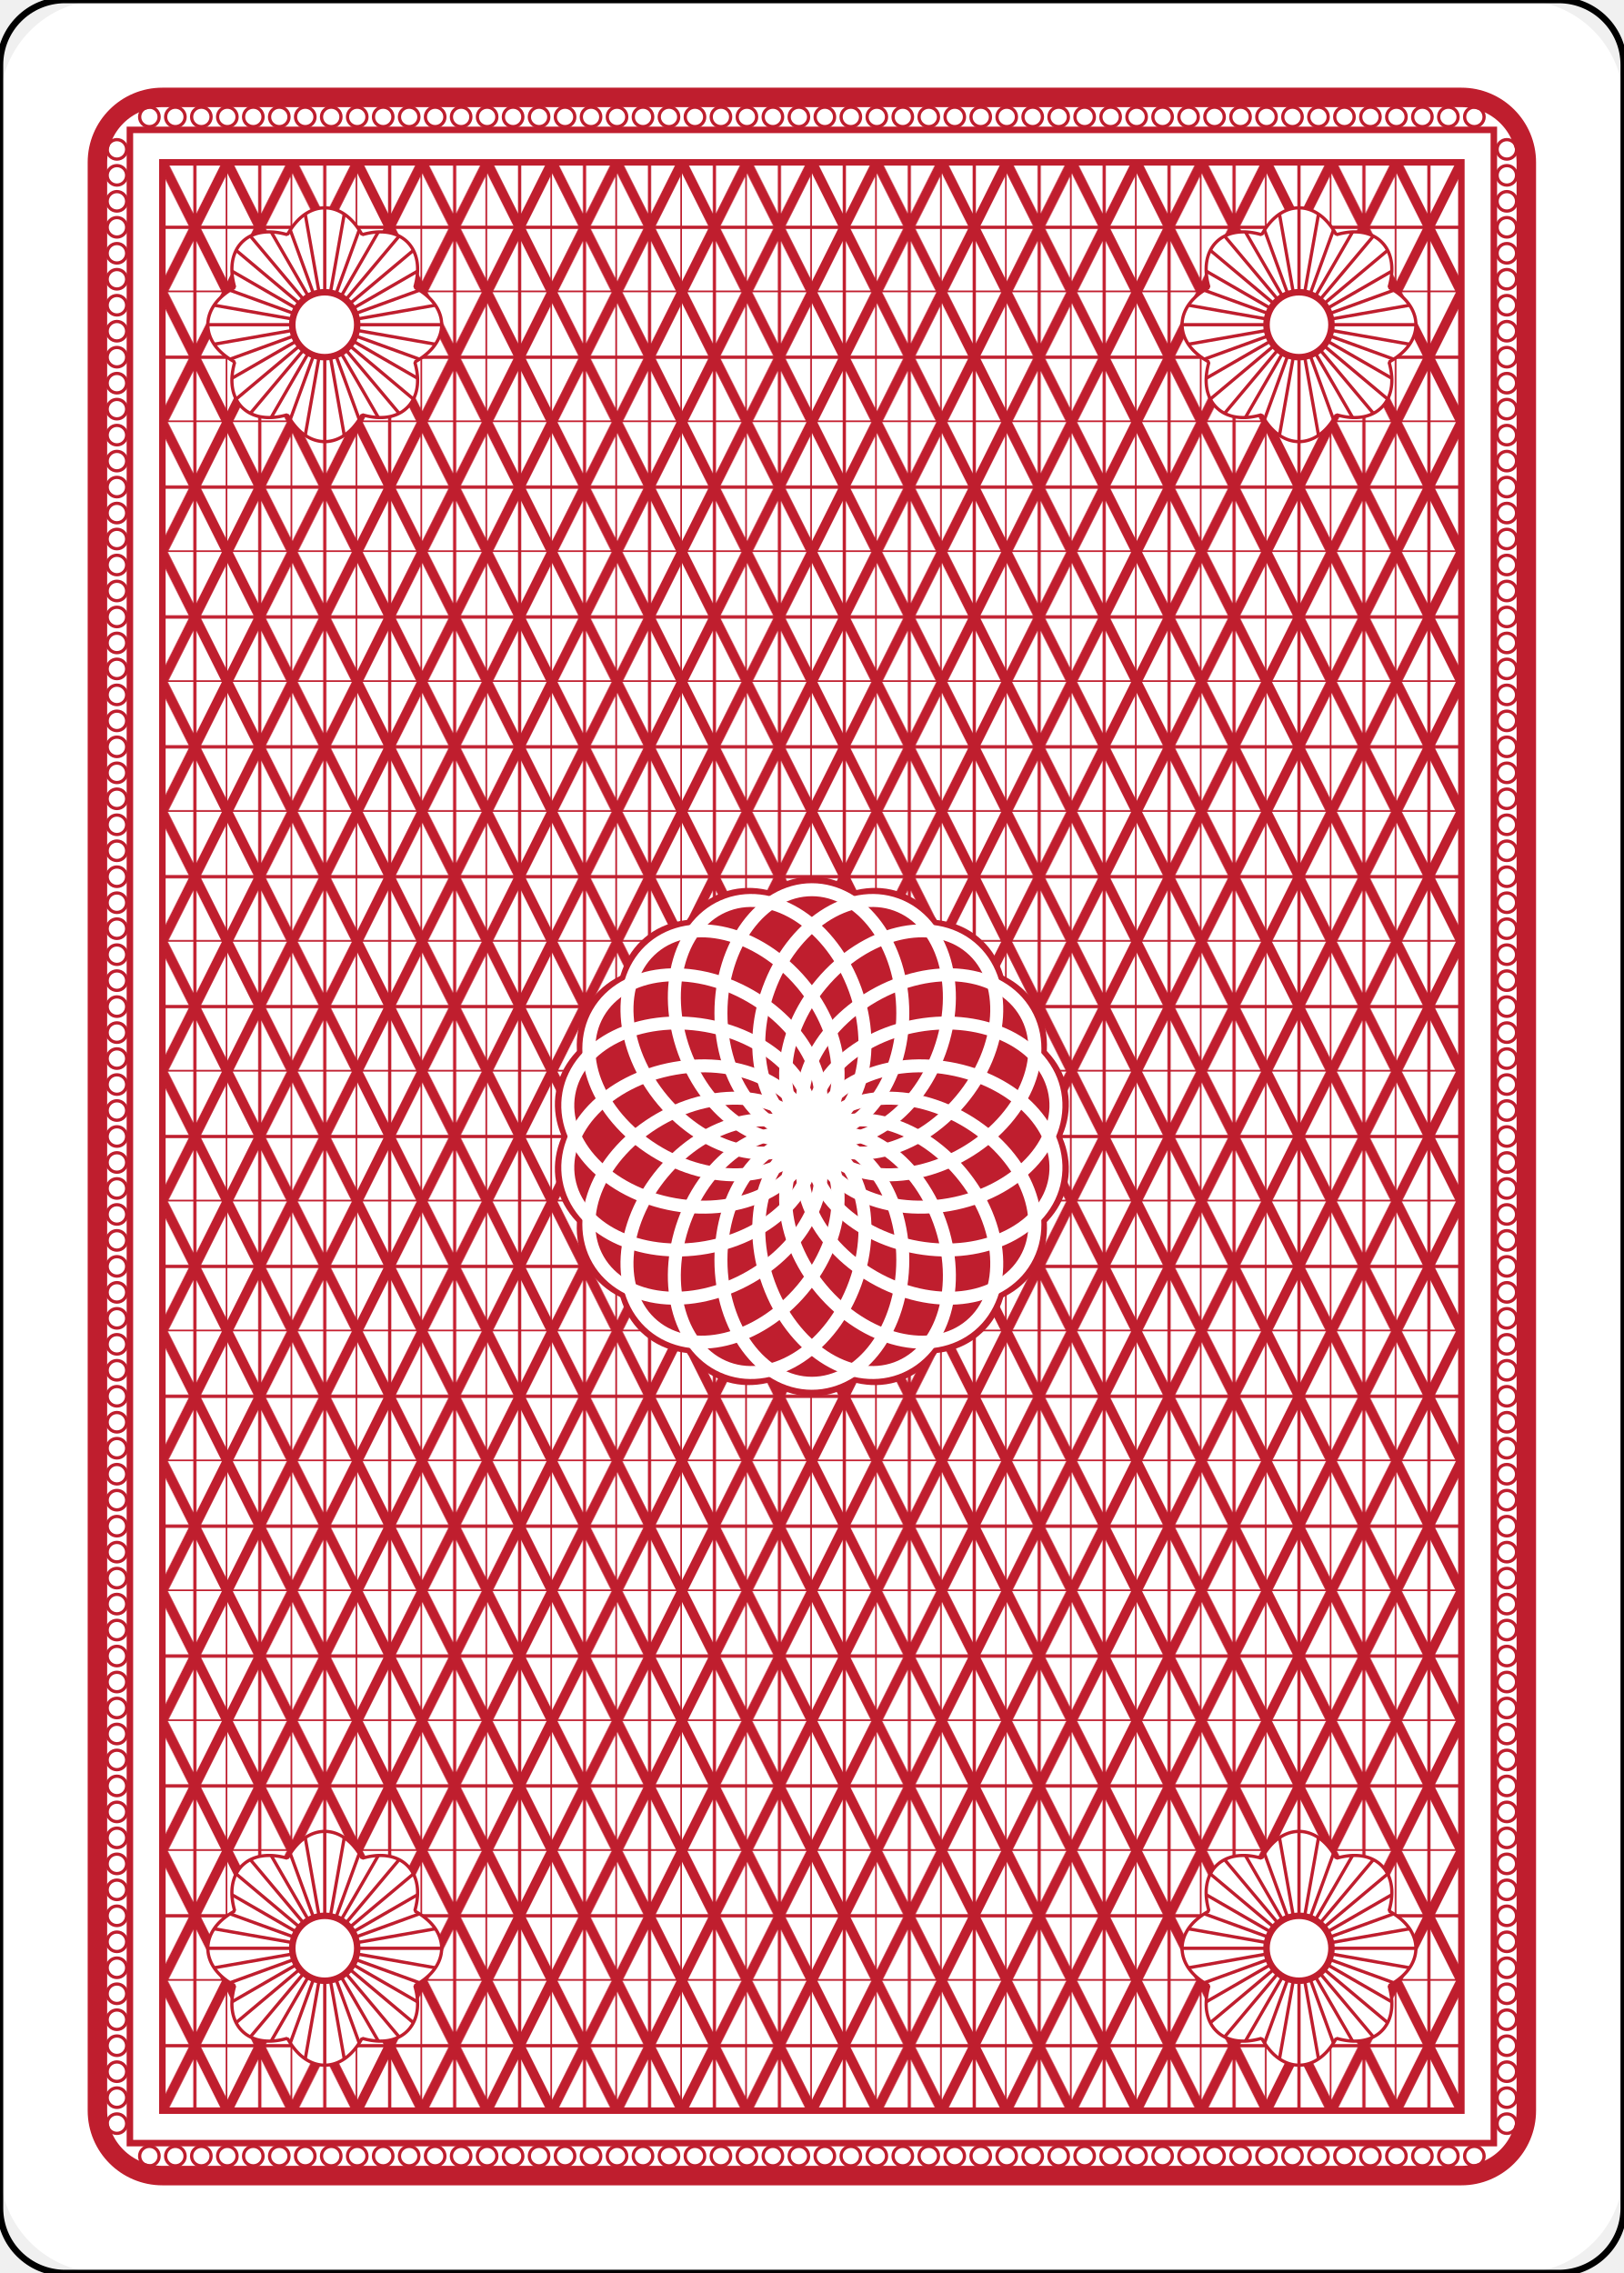
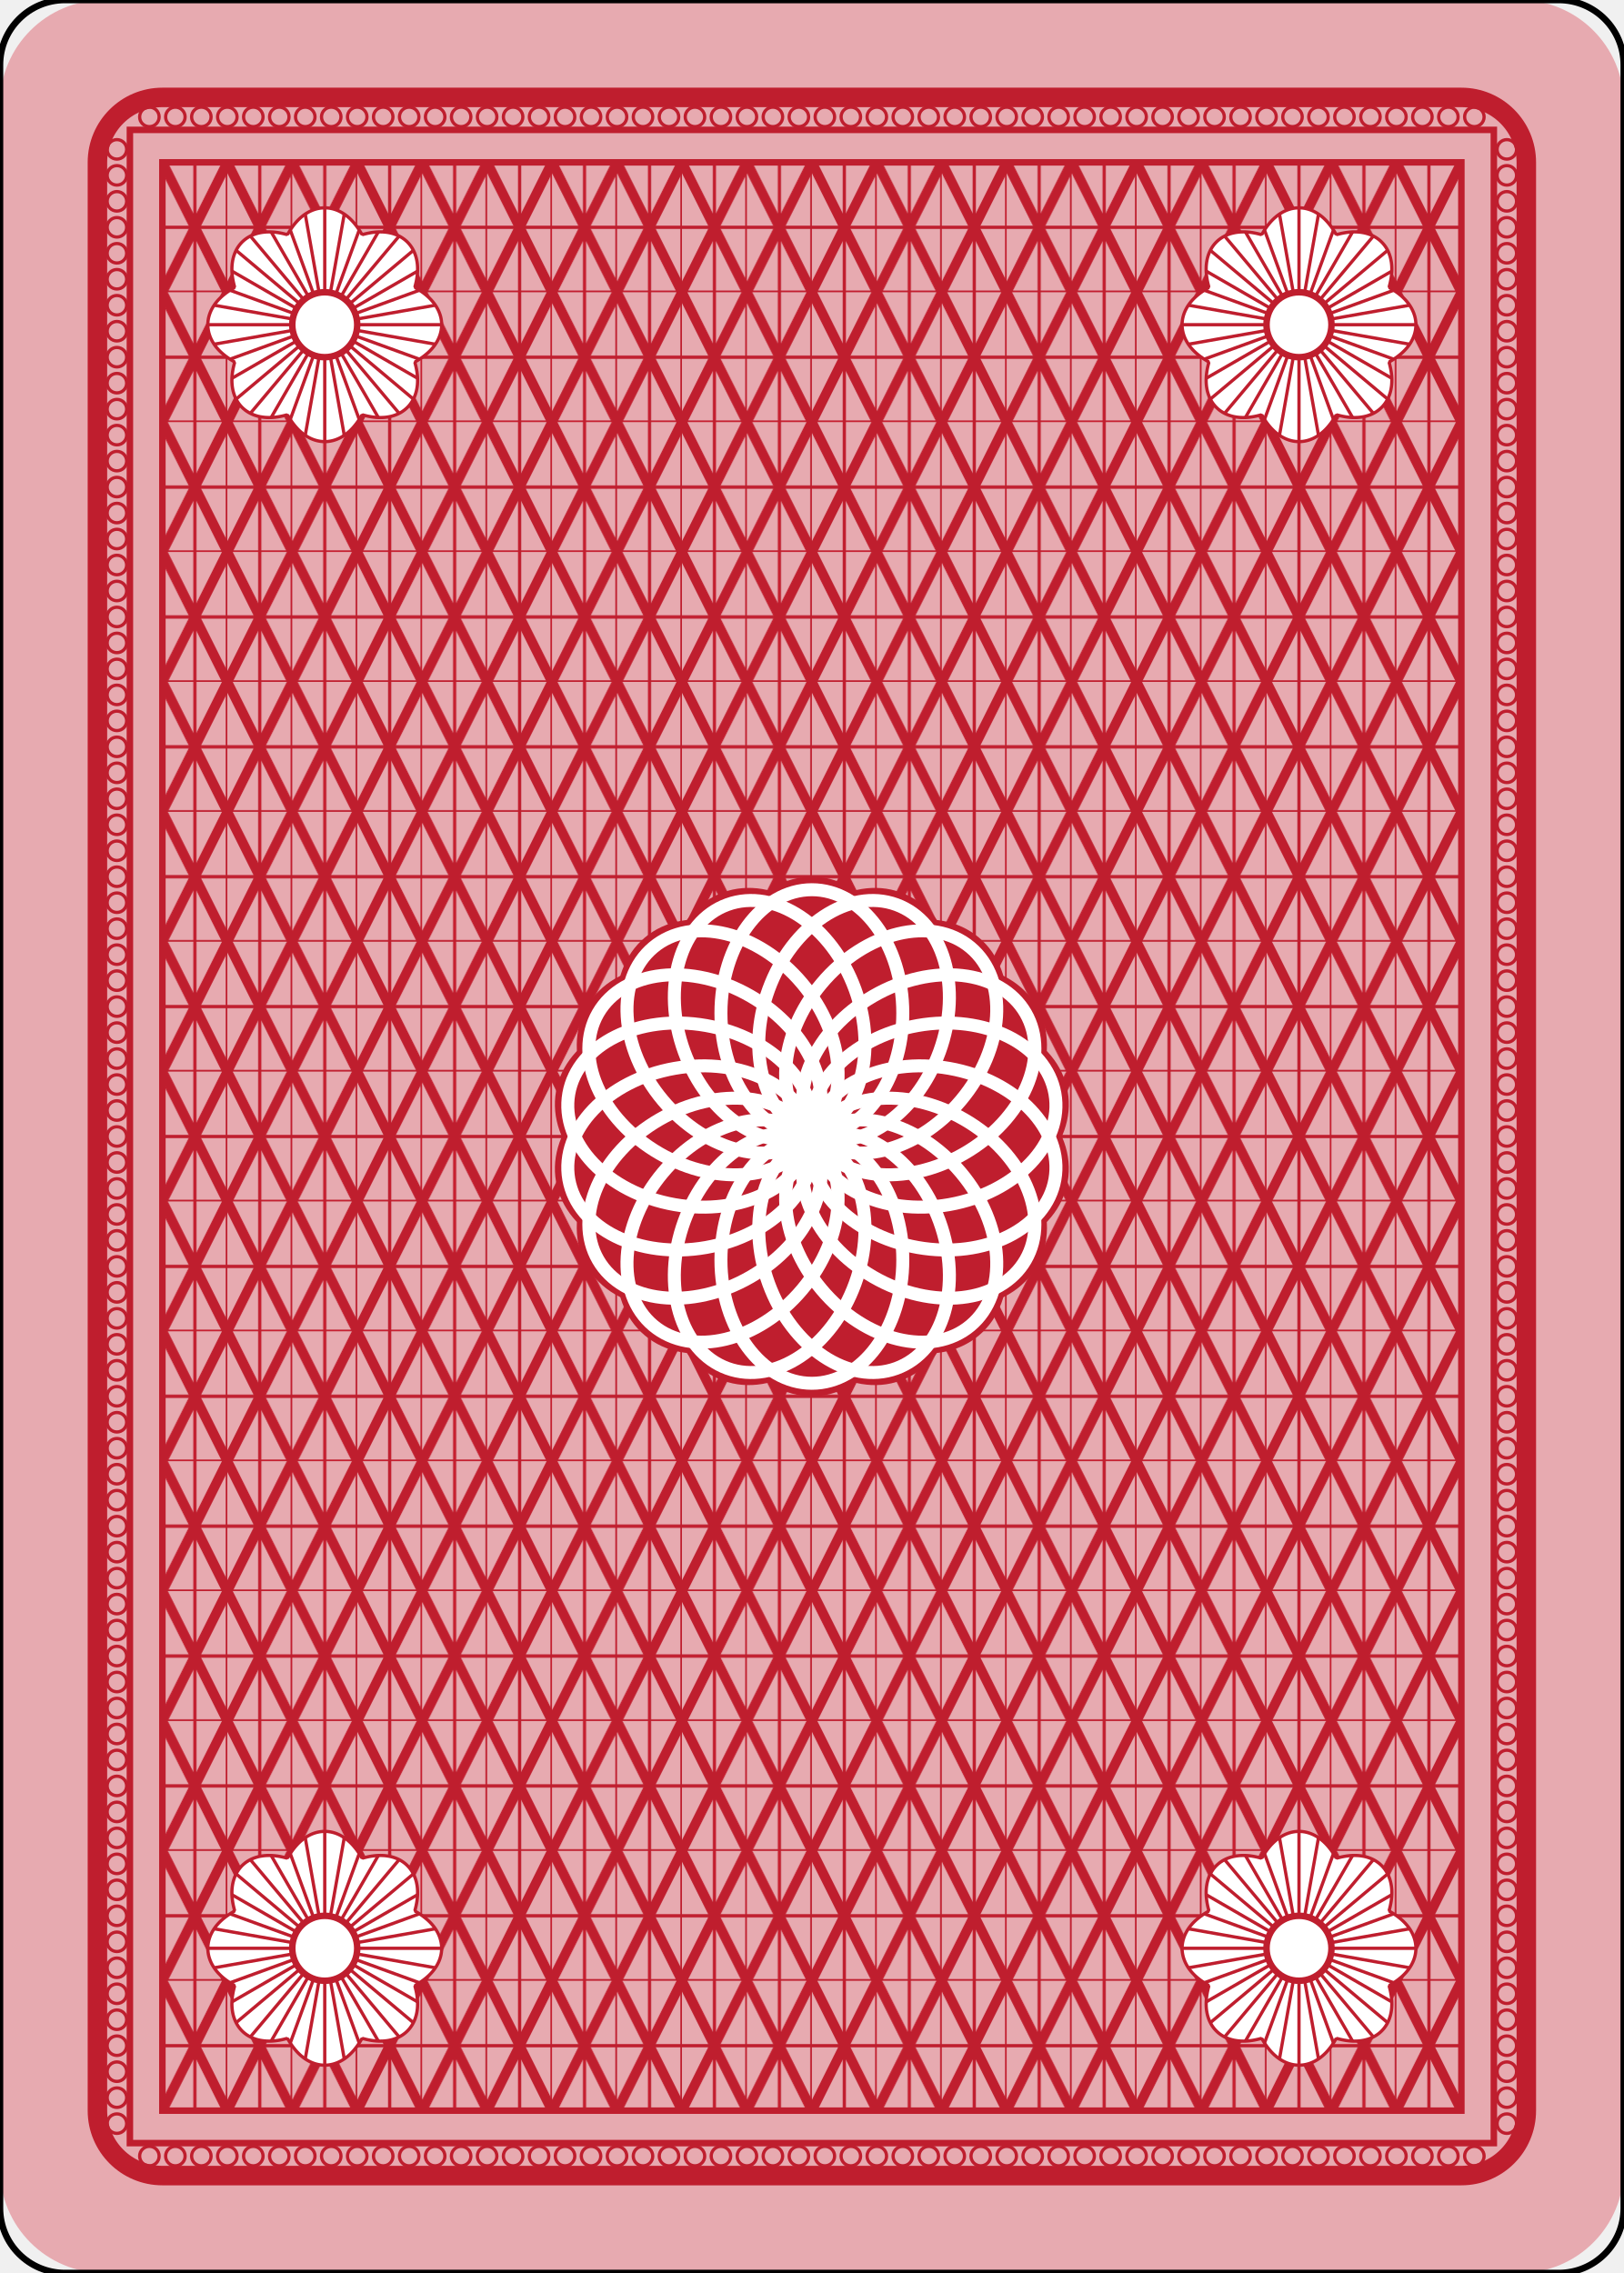
<svg xmlns="http://www.w3.org/2000/svg" xmlns:xlink="http://www.w3.org/1999/xlink" width="250" height="350" baseProfile="full">
-   <rect data-bg="1" width="250" height="350" rx="16" fill="#fff" />
+   <rect data-bg="1" width="250" height="350" rx="16" fill="#e7aab0" />
  <defs>
    <pattern id="a" width="10" height="20" x="25" y="25" patternUnits="userSpaceOnUse">
      <path stroke="#bf1e2e" stroke-width="1.5" d="m0 0 10 20M10 0 0 20" />
      <path stroke="#bf1e2e" stroke-width=".5" d="M5 0v20M0 10h10M10 0v20M0 20h10" />
    </pattern>
    <g id="b" stroke="#bf1e2e">
      <path fill="#fff" stroke-width=".5" d="m18 0-.01.314-.03.313-.05.312-.07.309-.089.305-.108.301-.126.297-.144.29-.16.285-.178.278-.192.27-.207.262-.22.254-.234.245-.244.236-.255.226-.264.217-.271.208-.279.198-.284.188-.289.18-.291.17-.101.244.086.327.077.33.067.335.057.337.045.339.034.34.02.34.005.34-.008.338-.023.335-.04.332-.054.327-.071.321-.088.315-.104.308-.12.299-.137.289-.153.279-.17.267-.184.256-.2.243-.215.229-.23.215-.242.2-.256.185-.267.17-.28.152-.288.137-.3.12-.307.104-.315.088-.321.07-.327.056-.332.039-.335.023-.338.008-.34-.006-.34-.02-.34-.033-.34-.045-.336-.057-.335-.067-.33-.077-.327-.086-.244.1-.17.292-.18.289-.188.284-.198.279-.208.271-.217.264-.226.255-.236.244-.245.233-.254.22-.262.208-.27.192-.278.177-.284.161-.291.144-.297.126-.301.108-.305.09-.31.069-.31.05-.314.03L0 18l-.314-.01-.313-.03-.312-.05-.309-.07-.305-.089-.301-.108-.297-.126-.29-.144-.285-.16-.278-.178-.27-.192-.262-.207-.254-.22-.245-.234-.236-.244-.226-.255-.217-.264-.208-.271-.198-.279-.188-.284-.18-.289-.17-.291-.244-.101-.327.086-.33.077-.335.067-.337.057-.339.045-.34.034-.34.02-.34.005-.338-.008-.335-.023-.332-.04-.327-.054-.321-.071-.315-.088-.308-.104-.299-.12-.289-.137-.279-.153-.267-.17-.256-.184-.243-.2-.229-.215-.215-.23-.2-.242-.185-.256-.17-.267-.152-.28-.137-.288-.12-.3-.104-.307-.088-.315-.07-.321-.056-.327-.039-.332-.023-.335-.008-.338.006-.34.02-.34.033-.34.045-.34.057-.336.067-.335.077-.33.086-.327-.1-.244-.292-.17-.289-.18-.284-.188-.279-.198-.271-.208-.264-.217-.255-.226-.244-.236-.233-.245-.22-.254-.208-.262-.192-.27-.177-.278-.161-.284-.144-.291-.126-.297-.108-.301-.09-.305-.069-.31-.05-.31-.03-.314L-18 0l.01-.314.03-.313.05-.312.07-.309.089-.305.108-.301.126-.297.144-.29.16-.285.178-.278.192-.27.207-.262.22-.254.234-.245.244-.236.255-.226.264-.217.271-.208.279-.198.284-.188.289-.18.291-.17.101-.244-.086-.327-.077-.33-.067-.335-.057-.337-.045-.339-.034-.34-.02-.34-.005-.34.008-.338.023-.335.04-.332.054-.327.071-.321.088-.315.104-.308.12-.299.137-.289.153-.279.17-.267.184-.256.2-.243.215-.229.23-.215.242-.2.256-.185.267-.17.28-.152.288-.137.3-.12.307-.104.315-.088.321-.07.327-.056.332-.039.335-.023.338-.008.34.006.34.02.34.033.34.045.336.057.335.067.33.077.327.086.244-.1.17-.292.18-.289.188-.284.198-.279.208-.271.217-.264.226-.255.236-.244.245-.233.254-.22.262-.208.27-.192.278-.177.284-.161.291-.144.297-.126.301-.108.305-.09.31-.069.31-.05.314-.03L0-18l.314.01.313.03.312.05.309.07.305.089.301.108.297.126.29.144.285.16.278.178.27.192.262.207.254.22.245.234.236.244.226.255.217.264.208.271.198.279.188.284.18.289.17.291.244.101.327-.086.33-.077.335-.067.337-.057.339-.045.34-.034.34-.02.34-.005.338.008.335.023.332.04.327.054.321.071.315.088.308.104.299.12.289.137.279.153.267.17.256.184.243.2.229.215.215.23.2.242.185.256.17.267.152.28.137.288.12.3.104.307.088.315.07.321.056.327.039.332.023.335.008.338-.006.34-.02.34-.033.34-.045.34-.057.336-.067.335-.077.33-.086.327.1.244.292.17.289.18.284.188.279.198.271.208.264.217.255.226.244.236.233.245.22.254.208.262.192.27.177.278.161.284.144.291.126.297.108.301.09.305.069.31.05.31.03.314z" />
      <path stroke-width=".5" d="M18 0H5M17.035 3.004 4.924.868M14.585 5.308 4.698 1.71M14.289 8.25 4.33 2.5M13.65 11.454l-9.82-8.24M11.454 13.65l-8.24-9.82M8.25 14.289 2.5 4.33M5.308 14.585 1.71 4.698M3.004 17.035.868 4.924M0 18V5M-3.004 17.035-.868 4.924M-5.308 14.585l3.598-9.887M-8.25 14.289-2.5 4.33M-11.454 13.65l8.24-9.82M-13.65 11.454l9.82-8.24M-14.289 8.25-4.33 2.5M-14.585 5.308l9.887-3.598M-17.035 3.004-4.924.868M-18 0h13M-17.035-3.004-4.924-.868M-14.585-5.308l9.887 3.598M-14.289-8.25-4.33-2.5M-13.65-11.454l9.82 8.24M-11.454-13.65l8.24 9.82M-8.25-14.289-2.5-4.33M-5.308-14.585l3.598 9.887M-3.004-17.035-.868-4.924M0-18v13M3.004-17.035.868-4.924M5.308-14.585 1.71-4.698M8.25-14.289 2.5-4.33M11.454-13.65l-8.24 9.82M13.65-11.454l-9.82 8.24M14.289-8.25 4.33-2.5M14.585-5.308 4.698-1.71M17.035-3.004 4.924-.868M18 0H5" />
      <circle r="5" fill="none" />
    </g>
  </defs>
  <rect width="250" height="350" fill="none" stroke="#000" rx="10" ry="10" />
  <rect width="220" height="320" x="15" y="15" fill="none" stroke="#bf1e2e" stroke-width="3" rx="10" ry="10" />
  <path fill="none" stroke="#bf1e2e" d="M20 20h210v310H20z" />
  <path fill="url(#a)" stroke="#bf1e2e" d="M25 25h200v300H25z" />
  <circle cx="23" cy="18" r="1.5" fill="none" stroke="#bf1e2e" stroke-width=".5" />
  <circle cx="27" cy="18" r="1.5" fill="none" stroke="#bf1e2e" stroke-width=".5" />
  <circle cx="31" cy="18" r="1.5" fill="none" stroke="#bf1e2e" stroke-width=".5" />
  <circle cx="35" cy="18" r="1.5" fill="none" stroke="#bf1e2e" stroke-width=".5" />
  <circle cx="39" cy="18" r="1.5" fill="none" stroke="#bf1e2e" stroke-width=".5" />
  <circle cx="43" cy="18" r="1.5" fill="none" stroke="#bf1e2e" stroke-width=".5" />
  <circle cx="47" cy="18" r="1.5" fill="none" stroke="#bf1e2e" stroke-width=".5" />
  <circle cx="51" cy="18" r="1.5" fill="none" stroke="#bf1e2e" stroke-width=".5" />
  <circle cx="55" cy="18" r="1.5" fill="none" stroke="#bf1e2e" stroke-width=".5" />
  <circle cx="59" cy="18" r="1.5" fill="none" stroke="#bf1e2e" stroke-width=".5" />
  <circle cx="63" cy="18" r="1.5" fill="none" stroke="#bf1e2e" stroke-width=".5" />
  <circle cx="67" cy="18" r="1.5" fill="none" stroke="#bf1e2e" stroke-width=".5" />
  <circle cx="71" cy="18" r="1.5" fill="none" stroke="#bf1e2e" stroke-width=".5" />
  <circle cx="75" cy="18" r="1.5" fill="none" stroke="#bf1e2e" stroke-width=".5" />
  <circle cx="79" cy="18" r="1.5" fill="none" stroke="#bf1e2e" stroke-width=".5" />
  <circle cx="83" cy="18" r="1.5" fill="none" stroke="#bf1e2e" stroke-width=".5" />
  <circle cx="87" cy="18" r="1.5" fill="none" stroke="#bf1e2e" stroke-width=".5" />
  <circle cx="91" cy="18" r="1.5" fill="none" stroke="#bf1e2e" stroke-width=".5" />
  <circle cx="95" cy="18" r="1.5" fill="none" stroke="#bf1e2e" stroke-width=".5" />
  <circle cx="99" cy="18" r="1.5" fill="none" stroke="#bf1e2e" stroke-width=".5" />
  <circle cx="103" cy="18" r="1.5" fill="none" stroke="#bf1e2e" stroke-width=".5" />
  <circle cx="107" cy="18" r="1.5" fill="none" stroke="#bf1e2e" stroke-width=".5" />
  <circle cx="111" cy="18" r="1.5" fill="none" stroke="#bf1e2e" stroke-width=".5" />
  <circle cx="115" cy="18" r="1.5" fill="none" stroke="#bf1e2e" stroke-width=".5" />
  <circle cx="119" cy="18" r="1.5" fill="none" stroke="#bf1e2e" stroke-width=".5" />
  <circle cx="123" cy="18" r="1.5" fill="none" stroke="#bf1e2e" stroke-width=".5" />
  <circle cx="127" cy="18" r="1.5" fill="none" stroke="#bf1e2e" stroke-width=".5" />
  <circle cx="131" cy="18" r="1.5" fill="none" stroke="#bf1e2e" stroke-width=".5" />
  <circle cx="135" cy="18" r="1.5" fill="none" stroke="#bf1e2e" stroke-width=".5" />
  <circle cx="139" cy="18" r="1.5" fill="none" stroke="#bf1e2e" stroke-width=".5" />
  <circle cx="143" cy="18" r="1.5" fill="none" stroke="#bf1e2e" stroke-width=".5" />
  <circle cx="147" cy="18" r="1.5" fill="none" stroke="#bf1e2e" stroke-width=".5" />
  <circle cx="151" cy="18" r="1.5" fill="none" stroke="#bf1e2e" stroke-width=".5" />
  <circle cx="155" cy="18" r="1.5" fill="none" stroke="#bf1e2e" stroke-width=".5" />
  <circle cx="159" cy="18" r="1.5" fill="none" stroke="#bf1e2e" stroke-width=".5" />
  <circle cx="163" cy="18" r="1.5" fill="none" stroke="#bf1e2e" stroke-width=".5" />
  <circle cx="167" cy="18" r="1.5" fill="none" stroke="#bf1e2e" stroke-width=".5" />
  <circle cx="171" cy="18" r="1.5" fill="none" stroke="#bf1e2e" stroke-width=".5" />
  <circle cx="175" cy="18" r="1.5" fill="none" stroke="#bf1e2e" stroke-width=".5" />
  <circle cx="179" cy="18" r="1.5" fill="none" stroke="#bf1e2e" stroke-width=".5" />
  <circle cx="183" cy="18" r="1.5" fill="none" stroke="#bf1e2e" stroke-width=".5" />
  <circle cx="187" cy="18" r="1.5" fill="none" stroke="#bf1e2e" stroke-width=".5" />
  <circle cx="191" cy="18" r="1.5" fill="none" stroke="#bf1e2e" stroke-width=".5" />
  <circle cx="195" cy="18" r="1.5" fill="none" stroke="#bf1e2e" stroke-width=".5" />
  <circle cx="199" cy="18" r="1.5" fill="none" stroke="#bf1e2e" stroke-width=".5" />
  <circle cx="203" cy="18" r="1.5" fill="none" stroke="#bf1e2e" stroke-width=".5" />
  <circle cx="207" cy="18" r="1.5" fill="none" stroke="#bf1e2e" stroke-width=".5" />
  <circle cx="211" cy="18" r="1.5" fill="none" stroke="#bf1e2e" stroke-width=".5" />
  <circle cx="215" cy="18" r="1.5" fill="none" stroke="#bf1e2e" stroke-width=".5" />
  <circle cx="219" cy="18" r="1.5" fill="none" stroke="#bf1e2e" stroke-width=".5" />
  <circle cx="223" cy="18" r="1.5" fill="none" stroke="#bf1e2e" stroke-width=".5" />
  <circle cx="227" cy="18" r="1.5" fill="none" stroke="#bf1e2e" stroke-width=".5" />
  <circle cx="23" cy="332" r="1.5" fill="none" stroke="#bf1e2e" stroke-width=".5" />
  <circle cx="27" cy="332" r="1.5" fill="none" stroke="#bf1e2e" stroke-width=".5" />
  <circle cx="31" cy="332" r="1.5" fill="none" stroke="#bf1e2e" stroke-width=".5" />
  <circle cx="35" cy="332" r="1.5" fill="none" stroke="#bf1e2e" stroke-width=".5" />
  <circle cx="39" cy="332" r="1.5" fill="none" stroke="#bf1e2e" stroke-width=".5" />
  <circle cx="43" cy="332" r="1.5" fill="none" stroke="#bf1e2e" stroke-width=".5" />
  <circle cx="47" cy="332" r="1.5" fill="none" stroke="#bf1e2e" stroke-width=".5" />
  <circle cx="51" cy="332" r="1.5" fill="none" stroke="#bf1e2e" stroke-width=".5" />
  <circle cx="55" cy="332" r="1.5" fill="none" stroke="#bf1e2e" stroke-width=".5" />
  <circle cx="59" cy="332" r="1.5" fill="none" stroke="#bf1e2e" stroke-width=".5" />
  <circle cx="63" cy="332" r="1.5" fill="none" stroke="#bf1e2e" stroke-width=".5" />
  <circle cx="67" cy="332" r="1.5" fill="none" stroke="#bf1e2e" stroke-width=".5" />
  <circle cx="71" cy="332" r="1.5" fill="none" stroke="#bf1e2e" stroke-width=".5" />
  <circle cx="75" cy="332" r="1.5" fill="none" stroke="#bf1e2e" stroke-width=".5" />
  <circle cx="79" cy="332" r="1.5" fill="none" stroke="#bf1e2e" stroke-width=".5" />
  <circle cx="83" cy="332" r="1.5" fill="none" stroke="#bf1e2e" stroke-width=".5" />
  <circle cx="87" cy="332" r="1.5" fill="none" stroke="#bf1e2e" stroke-width=".5" />
  <circle cx="91" cy="332" r="1.5" fill="none" stroke="#bf1e2e" stroke-width=".5" />
  <circle cx="95" cy="332" r="1.5" fill="none" stroke="#bf1e2e" stroke-width=".5" />
  <circle cx="99" cy="332" r="1.5" fill="none" stroke="#bf1e2e" stroke-width=".5" />
  <circle cx="103" cy="332" r="1.5" fill="none" stroke="#bf1e2e" stroke-width=".5" />
  <circle cx="107" cy="332" r="1.5" fill="none" stroke="#bf1e2e" stroke-width=".5" />
  <circle cx="111" cy="332" r="1.5" fill="none" stroke="#bf1e2e" stroke-width=".5" />
  <circle cx="115" cy="332" r="1.5" fill="none" stroke="#bf1e2e" stroke-width=".5" />
  <circle cx="119" cy="332" r="1.5" fill="none" stroke="#bf1e2e" stroke-width=".5" />
  <circle cx="123" cy="332" r="1.5" fill="none" stroke="#bf1e2e" stroke-width=".5" />
  <circle cx="127" cy="332" r="1.5" fill="none" stroke="#bf1e2e" stroke-width=".5" />
  <circle cx="131" cy="332" r="1.5" fill="none" stroke="#bf1e2e" stroke-width=".5" />
  <circle cx="135" cy="332" r="1.5" fill="none" stroke="#bf1e2e" stroke-width=".5" />
  <circle cx="139" cy="332" r="1.5" fill="none" stroke="#bf1e2e" stroke-width=".5" />
  <circle cx="143" cy="332" r="1.5" fill="none" stroke="#bf1e2e" stroke-width=".5" />
  <circle cx="147" cy="332" r="1.5" fill="none" stroke="#bf1e2e" stroke-width=".5" />
  <circle cx="151" cy="332" r="1.5" fill="none" stroke="#bf1e2e" stroke-width=".5" />
  <circle cx="155" cy="332" r="1.5" fill="none" stroke="#bf1e2e" stroke-width=".5" />
  <circle cx="159" cy="332" r="1.5" fill="none" stroke="#bf1e2e" stroke-width=".5" />
  <circle cx="163" cy="332" r="1.5" fill="none" stroke="#bf1e2e" stroke-width=".5" />
  <circle cx="167" cy="332" r="1.5" fill="none" stroke="#bf1e2e" stroke-width=".5" />
  <circle cx="171" cy="332" r="1.5" fill="none" stroke="#bf1e2e" stroke-width=".5" />
  <circle cx="175" cy="332" r="1.5" fill="none" stroke="#bf1e2e" stroke-width=".5" />
  <circle cx="179" cy="332" r="1.5" fill="none" stroke="#bf1e2e" stroke-width=".5" />
  <circle cx="183" cy="332" r="1.5" fill="none" stroke="#bf1e2e" stroke-width=".5" />
  <circle cx="187" cy="332" r="1.5" fill="none" stroke="#bf1e2e" stroke-width=".5" />
  <circle cx="191" cy="332" r="1.5" fill="none" stroke="#bf1e2e" stroke-width=".5" />
  <circle cx="195" cy="332" r="1.5" fill="none" stroke="#bf1e2e" stroke-width=".5" />
  <circle cx="199" cy="332" r="1.5" fill="none" stroke="#bf1e2e" stroke-width=".5" />
  <circle cx="203" cy="332" r="1.5" fill="none" stroke="#bf1e2e" stroke-width=".5" />
  <circle cx="207" cy="332" r="1.5" fill="none" stroke="#bf1e2e" stroke-width=".5" />
  <circle cx="211" cy="332" r="1.5" fill="none" stroke="#bf1e2e" stroke-width=".5" />
  <circle cx="215" cy="332" r="1.5" fill="none" stroke="#bf1e2e" stroke-width=".5" />
  <circle cx="219" cy="332" r="1.5" fill="none" stroke="#bf1e2e" stroke-width=".5" />
  <circle cx="223" cy="332" r="1.5" fill="none" stroke="#bf1e2e" stroke-width=".5" />
  <circle cx="227" cy="332" r="1.5" fill="none" stroke="#bf1e2e" stroke-width=".5" />
  <circle cx="18" cy="23" r="1.5" fill="none" stroke="#bf1e2e" stroke-width=".5" />
  <circle cx="18" cy="27" r="1.5" fill="none" stroke="#bf1e2e" stroke-width=".5" />
  <circle cx="18" cy="31" r="1.5" fill="none" stroke="#bf1e2e" stroke-width=".5" />
  <circle cx="18" cy="35" r="1.5" fill="none" stroke="#bf1e2e" stroke-width=".5" />
  <circle cx="18" cy="39" r="1.5" fill="none" stroke="#bf1e2e" stroke-width=".5" />
  <circle cx="18" cy="43" r="1.5" fill="none" stroke="#bf1e2e" stroke-width=".5" />
  <circle cx="18" cy="47" r="1.5" fill="none" stroke="#bf1e2e" stroke-width=".5" />
  <circle cx="18" cy="51" r="1.5" fill="none" stroke="#bf1e2e" stroke-width=".5" />
  <circle cx="18" cy="55" r="1.5" fill="none" stroke="#bf1e2e" stroke-width=".5" />
  <circle cx="18" cy="59" r="1.5" fill="none" stroke="#bf1e2e" stroke-width=".5" />
  <circle cx="18" cy="63" r="1.5" fill="none" stroke="#bf1e2e" stroke-width=".5" />
  <circle cx="18" cy="67" r="1.5" fill="none" stroke="#bf1e2e" stroke-width=".5" />
  <circle cx="18" cy="71" r="1.5" fill="none" stroke="#bf1e2e" stroke-width=".5" />
  <circle cx="18" cy="75" r="1.5" fill="none" stroke="#bf1e2e" stroke-width=".5" />
  <circle cx="18" cy="79" r="1.5" fill="none" stroke="#bf1e2e" stroke-width=".5" />
  <circle cx="18" cy="83" r="1.5" fill="none" stroke="#bf1e2e" stroke-width=".5" />
  <circle cx="18" cy="87" r="1.5" fill="none" stroke="#bf1e2e" stroke-width=".5" />
  <circle cx="18" cy="91" r="1.5" fill="none" stroke="#bf1e2e" stroke-width=".5" />
  <circle cx="18" cy="95" r="1.5" fill="none" stroke="#bf1e2e" stroke-width=".5" />
  <circle cx="18" cy="99" r="1.5" fill="none" stroke="#bf1e2e" stroke-width=".5" />
  <circle cx="18" cy="103" r="1.5" fill="none" stroke="#bf1e2e" stroke-width=".5" />
  <circle cx="18" cy="107" r="1.5" fill="none" stroke="#bf1e2e" stroke-width=".5" />
  <circle cx="18" cy="111" r="1.5" fill="none" stroke="#bf1e2e" stroke-width=".5" />
  <circle cx="18" cy="115" r="1.5" fill="none" stroke="#bf1e2e" stroke-width=".5" />
  <circle cx="18" cy="119" r="1.5" fill="none" stroke="#bf1e2e" stroke-width=".5" />
  <circle cx="18" cy="123" r="1.5" fill="none" stroke="#bf1e2e" stroke-width=".5" />
  <circle cx="18" cy="127" r="1.5" fill="none" stroke="#bf1e2e" stroke-width=".5" />
  <circle cx="18" cy="131" r="1.5" fill="none" stroke="#bf1e2e" stroke-width=".5" />
  <circle cx="18" cy="135" r="1.5" fill="none" stroke="#bf1e2e" stroke-width=".5" />
  <circle cx="18" cy="139" r="1.5" fill="none" stroke="#bf1e2e" stroke-width=".5" />
  <circle cx="18" cy="143" r="1.5" fill="none" stroke="#bf1e2e" stroke-width=".5" />
  <circle cx="18" cy="147" r="1.5" fill="none" stroke="#bf1e2e" stroke-width=".5" />
  <circle cx="18" cy="151" r="1.5" fill="none" stroke="#bf1e2e" stroke-width=".5" />
  <circle cx="18" cy="155" r="1.5" fill="none" stroke="#bf1e2e" stroke-width=".5" />
  <circle cx="18" cy="159" r="1.5" fill="none" stroke="#bf1e2e" stroke-width=".5" />
  <circle cx="18" cy="163" r="1.5" fill="none" stroke="#bf1e2e" stroke-width=".5" />
  <circle cx="18" cy="167" r="1.5" fill="none" stroke="#bf1e2e" stroke-width=".5" />
  <circle cx="18" cy="171" r="1.5" fill="none" stroke="#bf1e2e" stroke-width=".5" />
  <circle cx="18" cy="175" r="1.5" fill="none" stroke="#bf1e2e" stroke-width=".5" />
  <circle cx="18" cy="179" r="1.5" fill="none" stroke="#bf1e2e" stroke-width=".5" />
  <circle cx="18" cy="183" r="1.5" fill="none" stroke="#bf1e2e" stroke-width=".5" />
  <circle cx="18" cy="187" r="1.5" fill="none" stroke="#bf1e2e" stroke-width=".5" />
  <circle cx="18" cy="191" r="1.5" fill="none" stroke="#bf1e2e" stroke-width=".5" />
  <circle cx="18" cy="195" r="1.5" fill="none" stroke="#bf1e2e" stroke-width=".5" />
  <circle cx="18" cy="199" r="1.5" fill="none" stroke="#bf1e2e" stroke-width=".5" />
  <circle cx="18" cy="203" r="1.5" fill="none" stroke="#bf1e2e" stroke-width=".5" />
  <circle cx="18" cy="207" r="1.5" fill="none" stroke="#bf1e2e" stroke-width=".5" />
  <circle cx="18" cy="211" r="1.5" fill="none" stroke="#bf1e2e" stroke-width=".5" />
  <circle cx="18" cy="215" r="1.5" fill="none" stroke="#bf1e2e" stroke-width=".5" />
  <circle cx="18" cy="219" r="1.5" fill="none" stroke="#bf1e2e" stroke-width=".5" />
  <circle cx="18" cy="223" r="1.5" fill="none" stroke="#bf1e2e" stroke-width=".5" />
  <circle cx="18" cy="227" r="1.5" fill="none" stroke="#bf1e2e" stroke-width=".5" />
  <circle cx="18" cy="231" r="1.5" fill="none" stroke="#bf1e2e" stroke-width=".5" />
  <circle cx="18" cy="235" r="1.5" fill="none" stroke="#bf1e2e" stroke-width=".5" />
  <circle cx="18" cy="239" r="1.5" fill="none" stroke="#bf1e2e" stroke-width=".5" />
  <circle cx="18" cy="243" r="1.5" fill="none" stroke="#bf1e2e" stroke-width=".5" />
  <circle cx="18" cy="247" r="1.5" fill="none" stroke="#bf1e2e" stroke-width=".5" />
  <circle cx="18" cy="251" r="1.5" fill="none" stroke="#bf1e2e" stroke-width=".5" />
  <circle cx="18" cy="255" r="1.5" fill="none" stroke="#bf1e2e" stroke-width=".5" />
  <circle cx="18" cy="259" r="1.5" fill="none" stroke="#bf1e2e" stroke-width=".5" />
  <circle cx="18" cy="263" r="1.5" fill="none" stroke="#bf1e2e" stroke-width=".5" />
  <circle cx="18" cy="267" r="1.5" fill="none" stroke="#bf1e2e" stroke-width=".5" />
  <circle cx="18" cy="271" r="1.5" fill="none" stroke="#bf1e2e" stroke-width=".5" />
  <circle cx="18" cy="275" r="1.5" fill="none" stroke="#bf1e2e" stroke-width=".5" />
  <circle cx="18" cy="279" r="1.5" fill="none" stroke="#bf1e2e" stroke-width=".5" />
  <circle cx="18" cy="283" r="1.5" fill="none" stroke="#bf1e2e" stroke-width=".5" />
  <circle cx="18" cy="287" r="1.5" fill="none" stroke="#bf1e2e" stroke-width=".5" />
  <circle cx="18" cy="291" r="1.5" fill="none" stroke="#bf1e2e" stroke-width=".5" />
  <circle cx="18" cy="295" r="1.5" fill="none" stroke="#bf1e2e" stroke-width=".5" />
  <circle cx="18" cy="299" r="1.5" fill="none" stroke="#bf1e2e" stroke-width=".5" />
  <circle cx="18" cy="303" r="1.5" fill="none" stroke="#bf1e2e" stroke-width=".5" />
  <circle cx="18" cy="307" r="1.5" fill="none" stroke="#bf1e2e" stroke-width=".5" />
  <circle cx="18" cy="311" r="1.5" fill="none" stroke="#bf1e2e" stroke-width=".5" />
  <circle cx="18" cy="315" r="1.5" fill="none" stroke="#bf1e2e" stroke-width=".5" />
  <circle cx="18" cy="319" r="1.5" fill="none" stroke="#bf1e2e" stroke-width=".5" />
  <circle cx="18" cy="323" r="1.5" fill="none" stroke="#bf1e2e" stroke-width=".5" />
  <circle cx="18" cy="327" r="1.5" fill="none" stroke="#bf1e2e" stroke-width=".5" />
  <circle cx="232" cy="23" r="1.5" fill="none" stroke="#bf1e2e" stroke-width=".5" />
  <circle cx="232" cy="27" r="1.5" fill="none" stroke="#bf1e2e" stroke-width=".5" />
  <circle cx="232" cy="31" r="1.5" fill="none" stroke="#bf1e2e" stroke-width=".5" />
  <circle cx="232" cy="35" r="1.5" fill="none" stroke="#bf1e2e" stroke-width=".5" />
  <circle cx="232" cy="39" r="1.5" fill="none" stroke="#bf1e2e" stroke-width=".5" />
  <circle cx="232" cy="43" r="1.5" fill="none" stroke="#bf1e2e" stroke-width=".5" />
  <circle cx="232" cy="47" r="1.5" fill="none" stroke="#bf1e2e" stroke-width=".5" />
  <circle cx="232" cy="51" r="1.5" fill="none" stroke="#bf1e2e" stroke-width=".5" />
  <circle cx="232" cy="55" r="1.5" fill="none" stroke="#bf1e2e" stroke-width=".5" />
  <circle cx="232" cy="59" r="1.5" fill="none" stroke="#bf1e2e" stroke-width=".5" />
  <circle cx="232" cy="63" r="1.5" fill="none" stroke="#bf1e2e" stroke-width=".5" />
  <circle cx="232" cy="67" r="1.5" fill="none" stroke="#bf1e2e" stroke-width=".5" />
  <circle cx="232" cy="71" r="1.5" fill="none" stroke="#bf1e2e" stroke-width=".5" />
  <circle cx="232" cy="75" r="1.5" fill="none" stroke="#bf1e2e" stroke-width=".5" />
  <circle cx="232" cy="79" r="1.5" fill="none" stroke="#bf1e2e" stroke-width=".5" />
  <circle cx="232" cy="83" r="1.5" fill="none" stroke="#bf1e2e" stroke-width=".5" />
  <circle cx="232" cy="87" r="1.5" fill="none" stroke="#bf1e2e" stroke-width=".5" />
  <circle cx="232" cy="91" r="1.5" fill="none" stroke="#bf1e2e" stroke-width=".5" />
  <circle cx="232" cy="95" r="1.5" fill="none" stroke="#bf1e2e" stroke-width=".5" />
  <circle cx="232" cy="99" r="1.5" fill="none" stroke="#bf1e2e" stroke-width=".5" />
  <circle cx="232" cy="103" r="1.5" fill="none" stroke="#bf1e2e" stroke-width=".5" />
  <circle cx="232" cy="107" r="1.5" fill="none" stroke="#bf1e2e" stroke-width=".5" />
  <circle cx="232" cy="111" r="1.5" fill="none" stroke="#bf1e2e" stroke-width=".5" />
  <circle cx="232" cy="115" r="1.5" fill="none" stroke="#bf1e2e" stroke-width=".5" />
  <circle cx="232" cy="119" r="1.5" fill="none" stroke="#bf1e2e" stroke-width=".5" />
  <circle cx="232" cy="123" r="1.5" fill="none" stroke="#bf1e2e" stroke-width=".5" />
  <circle cx="232" cy="127" r="1.5" fill="none" stroke="#bf1e2e" stroke-width=".5" />
  <circle cx="232" cy="131" r="1.5" fill="none" stroke="#bf1e2e" stroke-width=".5" />
  <circle cx="232" cy="135" r="1.5" fill="none" stroke="#bf1e2e" stroke-width=".5" />
  <circle cx="232" cy="139" r="1.5" fill="none" stroke="#bf1e2e" stroke-width=".5" />
  <circle cx="232" cy="143" r="1.5" fill="none" stroke="#bf1e2e" stroke-width=".5" />
  <circle cx="232" cy="147" r="1.5" fill="none" stroke="#bf1e2e" stroke-width=".5" />
  <circle cx="232" cy="151" r="1.5" fill="none" stroke="#bf1e2e" stroke-width=".5" />
  <circle cx="232" cy="155" r="1.5" fill="none" stroke="#bf1e2e" stroke-width=".5" />
  <circle cx="232" cy="159" r="1.5" fill="none" stroke="#bf1e2e" stroke-width=".5" />
  <circle cx="232" cy="163" r="1.5" fill="none" stroke="#bf1e2e" stroke-width=".5" />
  <circle cx="232" cy="167" r="1.5" fill="none" stroke="#bf1e2e" stroke-width=".5" />
  <circle cx="232" cy="171" r="1.5" fill="none" stroke="#bf1e2e" stroke-width=".5" />
  <circle cx="232" cy="175" r="1.5" fill="none" stroke="#bf1e2e" stroke-width=".5" />
  <circle cx="232" cy="179" r="1.5" fill="none" stroke="#bf1e2e" stroke-width=".5" />
  <circle cx="232" cy="183" r="1.5" fill="none" stroke="#bf1e2e" stroke-width=".5" />
  <circle cx="232" cy="187" r="1.5" fill="none" stroke="#bf1e2e" stroke-width=".5" />
  <circle cx="232" cy="191" r="1.5" fill="none" stroke="#bf1e2e" stroke-width=".5" />
  <circle cx="232" cy="195" r="1.5" fill="none" stroke="#bf1e2e" stroke-width=".5" />
  <circle cx="232" cy="199" r="1.5" fill="none" stroke="#bf1e2e" stroke-width=".5" />
  <circle cx="232" cy="203" r="1.5" fill="none" stroke="#bf1e2e" stroke-width=".5" />
  <circle cx="232" cy="207" r="1.5" fill="none" stroke="#bf1e2e" stroke-width=".5" />
  <circle cx="232" cy="211" r="1.5" fill="none" stroke="#bf1e2e" stroke-width=".5" />
  <circle cx="232" cy="215" r="1.5" fill="none" stroke="#bf1e2e" stroke-width=".5" />
  <circle cx="232" cy="219" r="1.5" fill="none" stroke="#bf1e2e" stroke-width=".5" />
  <circle cx="232" cy="223" r="1.5" fill="none" stroke="#bf1e2e" stroke-width=".5" />
  <circle cx="232" cy="227" r="1.5" fill="none" stroke="#bf1e2e" stroke-width=".5" />
  <circle cx="232" cy="231" r="1.5" fill="none" stroke="#bf1e2e" stroke-width=".5" />
  <circle cx="232" cy="235" r="1.5" fill="none" stroke="#bf1e2e" stroke-width=".5" />
  <circle cx="232" cy="239" r="1.5" fill="none" stroke="#bf1e2e" stroke-width=".5" />
  <circle cx="232" cy="243" r="1.5" fill="none" stroke="#bf1e2e" stroke-width=".5" />
  <circle cx="232" cy="247" r="1.5" fill="none" stroke="#bf1e2e" stroke-width=".5" />
  <circle cx="232" cy="251" r="1.5" fill="none" stroke="#bf1e2e" stroke-width=".5" />
  <circle cx="232" cy="255" r="1.5" fill="none" stroke="#bf1e2e" stroke-width=".5" />
  <circle cx="232" cy="259" r="1.5" fill="none" stroke="#bf1e2e" stroke-width=".5" />
  <circle cx="232" cy="263" r="1.5" fill="none" stroke="#bf1e2e" stroke-width=".5" />
  <circle cx="232" cy="267" r="1.5" fill="none" stroke="#bf1e2e" stroke-width=".5" />
  <circle cx="232" cy="271" r="1.5" fill="none" stroke="#bf1e2e" stroke-width=".5" />
  <circle cx="232" cy="275" r="1.5" fill="none" stroke="#bf1e2e" stroke-width=".5" />
  <circle cx="232" cy="279" r="1.5" fill="none" stroke="#bf1e2e" stroke-width=".5" />
  <circle cx="232" cy="283" r="1.5" fill="none" stroke="#bf1e2e" stroke-width=".5" />
  <circle cx="232" cy="287" r="1.5" fill="none" stroke="#bf1e2e" stroke-width=".5" />
  <circle cx="232" cy="291" r="1.5" fill="none" stroke="#bf1e2e" stroke-width=".5" />
  <circle cx="232" cy="295" r="1.5" fill="none" stroke="#bf1e2e" stroke-width=".5" />
  <circle cx="232" cy="299" r="1.5" fill="none" stroke="#bf1e2e" stroke-width=".5" />
  <circle cx="232" cy="303" r="1.5" fill="none" stroke="#bf1e2e" stroke-width=".5" />
  <circle cx="232" cy="307" r="1.5" fill="none" stroke="#bf1e2e" stroke-width=".5" />
  <circle cx="232" cy="311" r="1.5" fill="none" stroke="#bf1e2e" stroke-width=".5" />
  <circle cx="232" cy="315" r="1.5" fill="none" stroke="#bf1e2e" stroke-width=".5" />
  <circle cx="232" cy="319" r="1.5" fill="none" stroke="#bf1e2e" stroke-width=".5" />
  <circle cx="232" cy="323" r="1.5" fill="none" stroke="#bf1e2e" stroke-width=".5" />
  <circle cx="232" cy="327" r="1.5" fill="none" stroke="#bf1e2e" stroke-width=".5" />
  <ellipse cx="125" cy="195" fill="#bf1e2e" rx="15" ry="20" />
  <ellipse cx="125" cy="195" fill="#bf1e2e" rx="15" ry="20" transform="rotate(20 125 175)" />
  <ellipse cx="125" cy="195" fill="#bf1e2e" rx="15" ry="20" transform="rotate(40 125 175)" />
  <ellipse cx="125" cy="195" fill="#bf1e2e" rx="15" ry="20" transform="rotate(60 125 175)" />
  <ellipse cx="125" cy="195" fill="#bf1e2e" rx="15" ry="20" transform="rotate(80 125 175)" />
  <ellipse cx="125" cy="195" fill="#bf1e2e" rx="15" ry="20" transform="rotate(100 125 175)" />
  <ellipse cx="125" cy="195" fill="#bf1e2e" rx="15" ry="20" transform="rotate(120 125 175)" />
  <ellipse cx="125" cy="195" fill="#bf1e2e" rx="15" ry="20" transform="rotate(140 125 175)" />
  <ellipse cx="125" cy="195" fill="#bf1e2e" rx="15" ry="20" transform="rotate(160 125 175)" />
  <ellipse cx="125" cy="195" fill="#bf1e2e" rx="15" ry="20" transform="rotate(180 125 175)" />
  <ellipse cx="125" cy="195" fill="#bf1e2e" rx="15" ry="20" transform="rotate(200 125 175)" />
  <ellipse cx="125" cy="195" fill="#bf1e2e" rx="15" ry="20" transform="rotate(220 125 175)" />
  <ellipse cx="125" cy="195" fill="#bf1e2e" rx="15" ry="20" transform="rotate(240 125 175)" />
  <ellipse cx="125" cy="195" fill="#bf1e2e" rx="15" ry="20" transform="rotate(260 125 175)" />
  <ellipse cx="125" cy="195" fill="#bf1e2e" rx="15" ry="20" transform="rotate(280 125 175)" />
  <ellipse cx="125" cy="195" fill="#bf1e2e" rx="15" ry="20" transform="rotate(300 125 175)" />
  <ellipse cx="125" cy="195" fill="#bf1e2e" rx="15" ry="20" transform="rotate(320 125 175)" />
  <ellipse cx="125" cy="195" fill="#bf1e2e" rx="15" ry="20" transform="rotate(340 125 175)" />
  <ellipse cx="125" cy="194" fill="none" stroke="#fff" stroke-width="2" rx="14" ry="19" />
  <ellipse cx="125" cy="194" fill="none" stroke="#fff" stroke-width="2" rx="14" ry="19" transform="rotate(20 125 175)" />
  <ellipse cx="125" cy="194" fill="none" stroke="#fff" stroke-width="2" rx="14" ry="19" transform="rotate(40 125 175)" />
  <ellipse cx="125" cy="194" fill="none" stroke="#fff" stroke-width="2" rx="14" ry="19" transform="rotate(60 125 175)" />
  <ellipse cx="125" cy="194" fill="none" stroke="#fff" stroke-width="2" rx="14" ry="19" transform="rotate(80 125 175)" />
  <ellipse cx="125" cy="194" fill="none" stroke="#fff" stroke-width="2" rx="14" ry="19" transform="rotate(100 125 175)" />
  <ellipse cx="125" cy="194" fill="none" stroke="#fff" stroke-width="2" rx="14" ry="19" transform="rotate(120 125 175)" />
  <ellipse cx="125" cy="194" fill="none" stroke="#fff" stroke-width="2" rx="14" ry="19" transform="rotate(140 125 175)" />
  <ellipse cx="125" cy="194" fill="none" stroke="#fff" stroke-width="2" rx="14" ry="19" transform="rotate(160 125 175)" />
  <ellipse cx="125" cy="194" fill="none" stroke="#fff" stroke-width="2" rx="14" ry="19" transform="rotate(180 125 175)" />
  <ellipse cx="125" cy="194" fill="none" stroke="#fff" stroke-width="2" rx="14" ry="19" transform="rotate(200 125 175)" />
  <ellipse cx="125" cy="194" fill="none" stroke="#fff" stroke-width="2" rx="14" ry="19" transform="rotate(220 125 175)" />
  <ellipse cx="125" cy="194" fill="none" stroke="#fff" stroke-width="2" rx="14" ry="19" transform="rotate(240 125 175)" />
  <ellipse cx="125" cy="194" fill="none" stroke="#fff" stroke-width="2" rx="14" ry="19" transform="rotate(260 125 175)" />
  <ellipse cx="125" cy="194" fill="none" stroke="#fff" stroke-width="2" rx="14" ry="19" transform="rotate(280 125 175)" />
  <ellipse cx="125" cy="194" fill="none" stroke="#fff" stroke-width="2" rx="14" ry="19" transform="rotate(300 125 175)" />
  <ellipse cx="125" cy="194" fill="none" stroke="#fff" stroke-width="2" rx="14" ry="19" transform="rotate(320 125 175)" />
  <ellipse cx="125" cy="194" fill="none" stroke="#fff" stroke-width="2" rx="14" ry="19" transform="rotate(340 125 175)" />
  <use xlink:href="#b" x="50" y="50" />
  <use xlink:href="#b" x="200" y="50" />
  <use xlink:href="#b" x="50" y="300" />
  <use xlink:href="#b" x="200" y="300" />
</svg>
